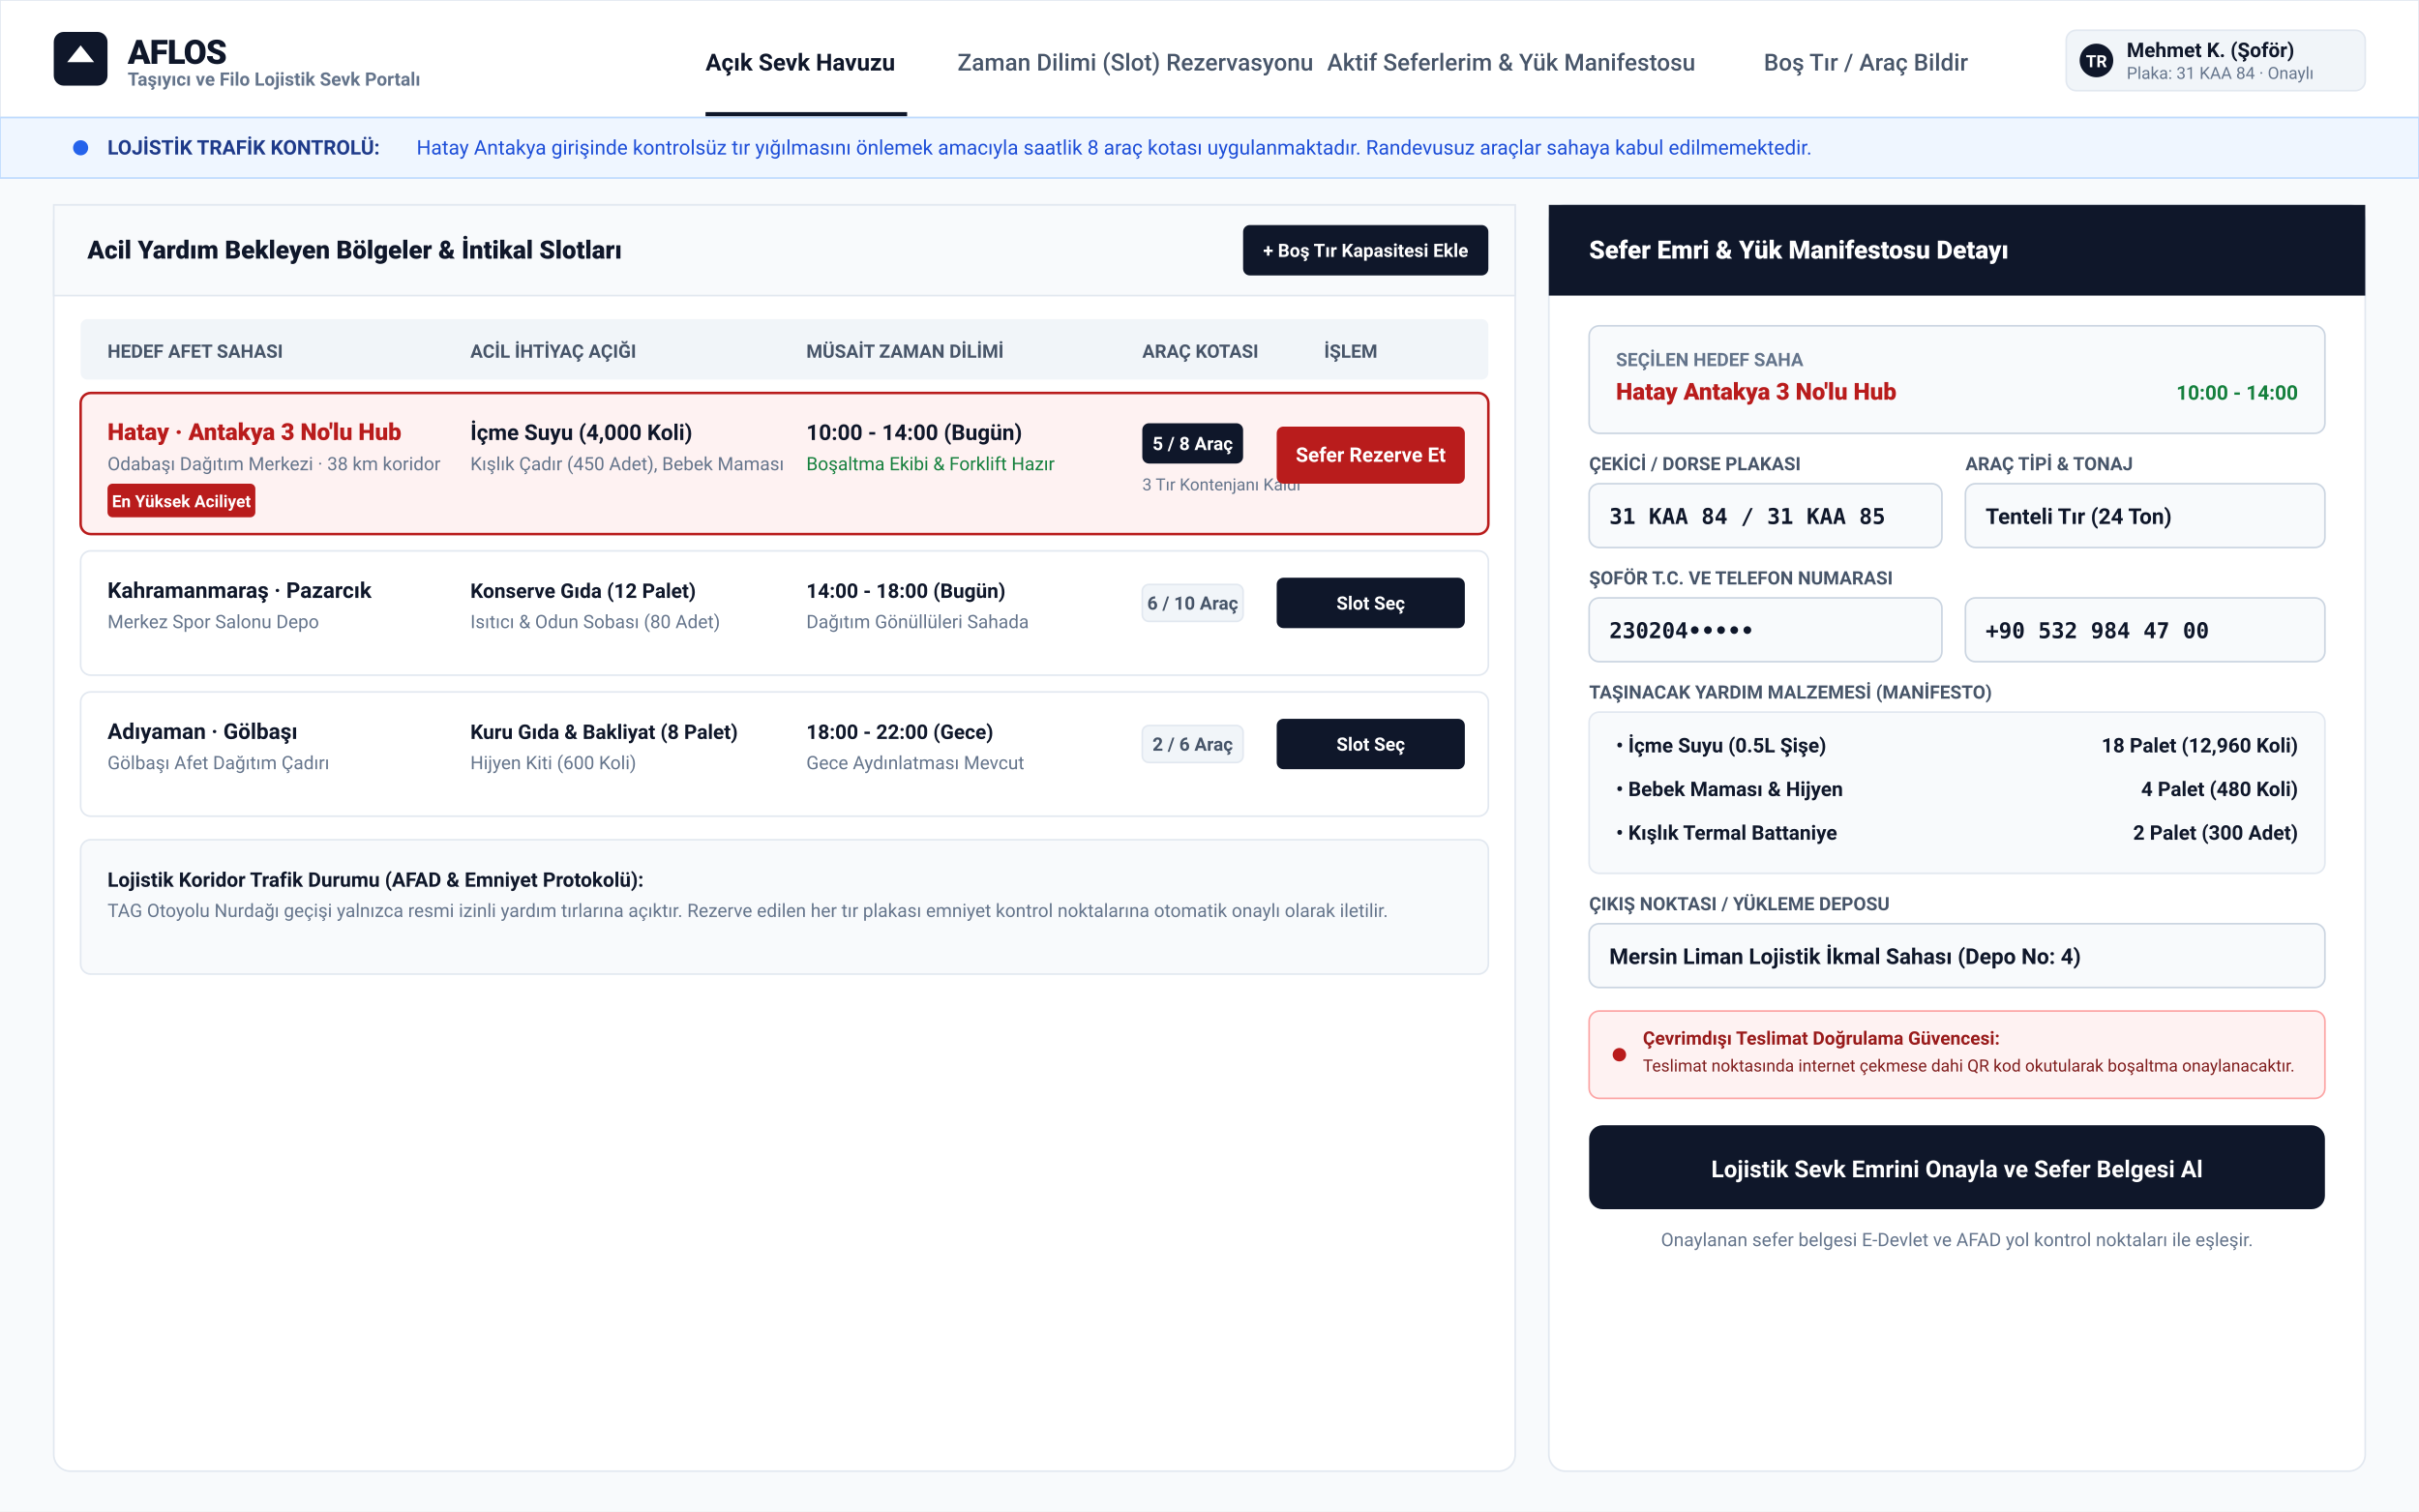
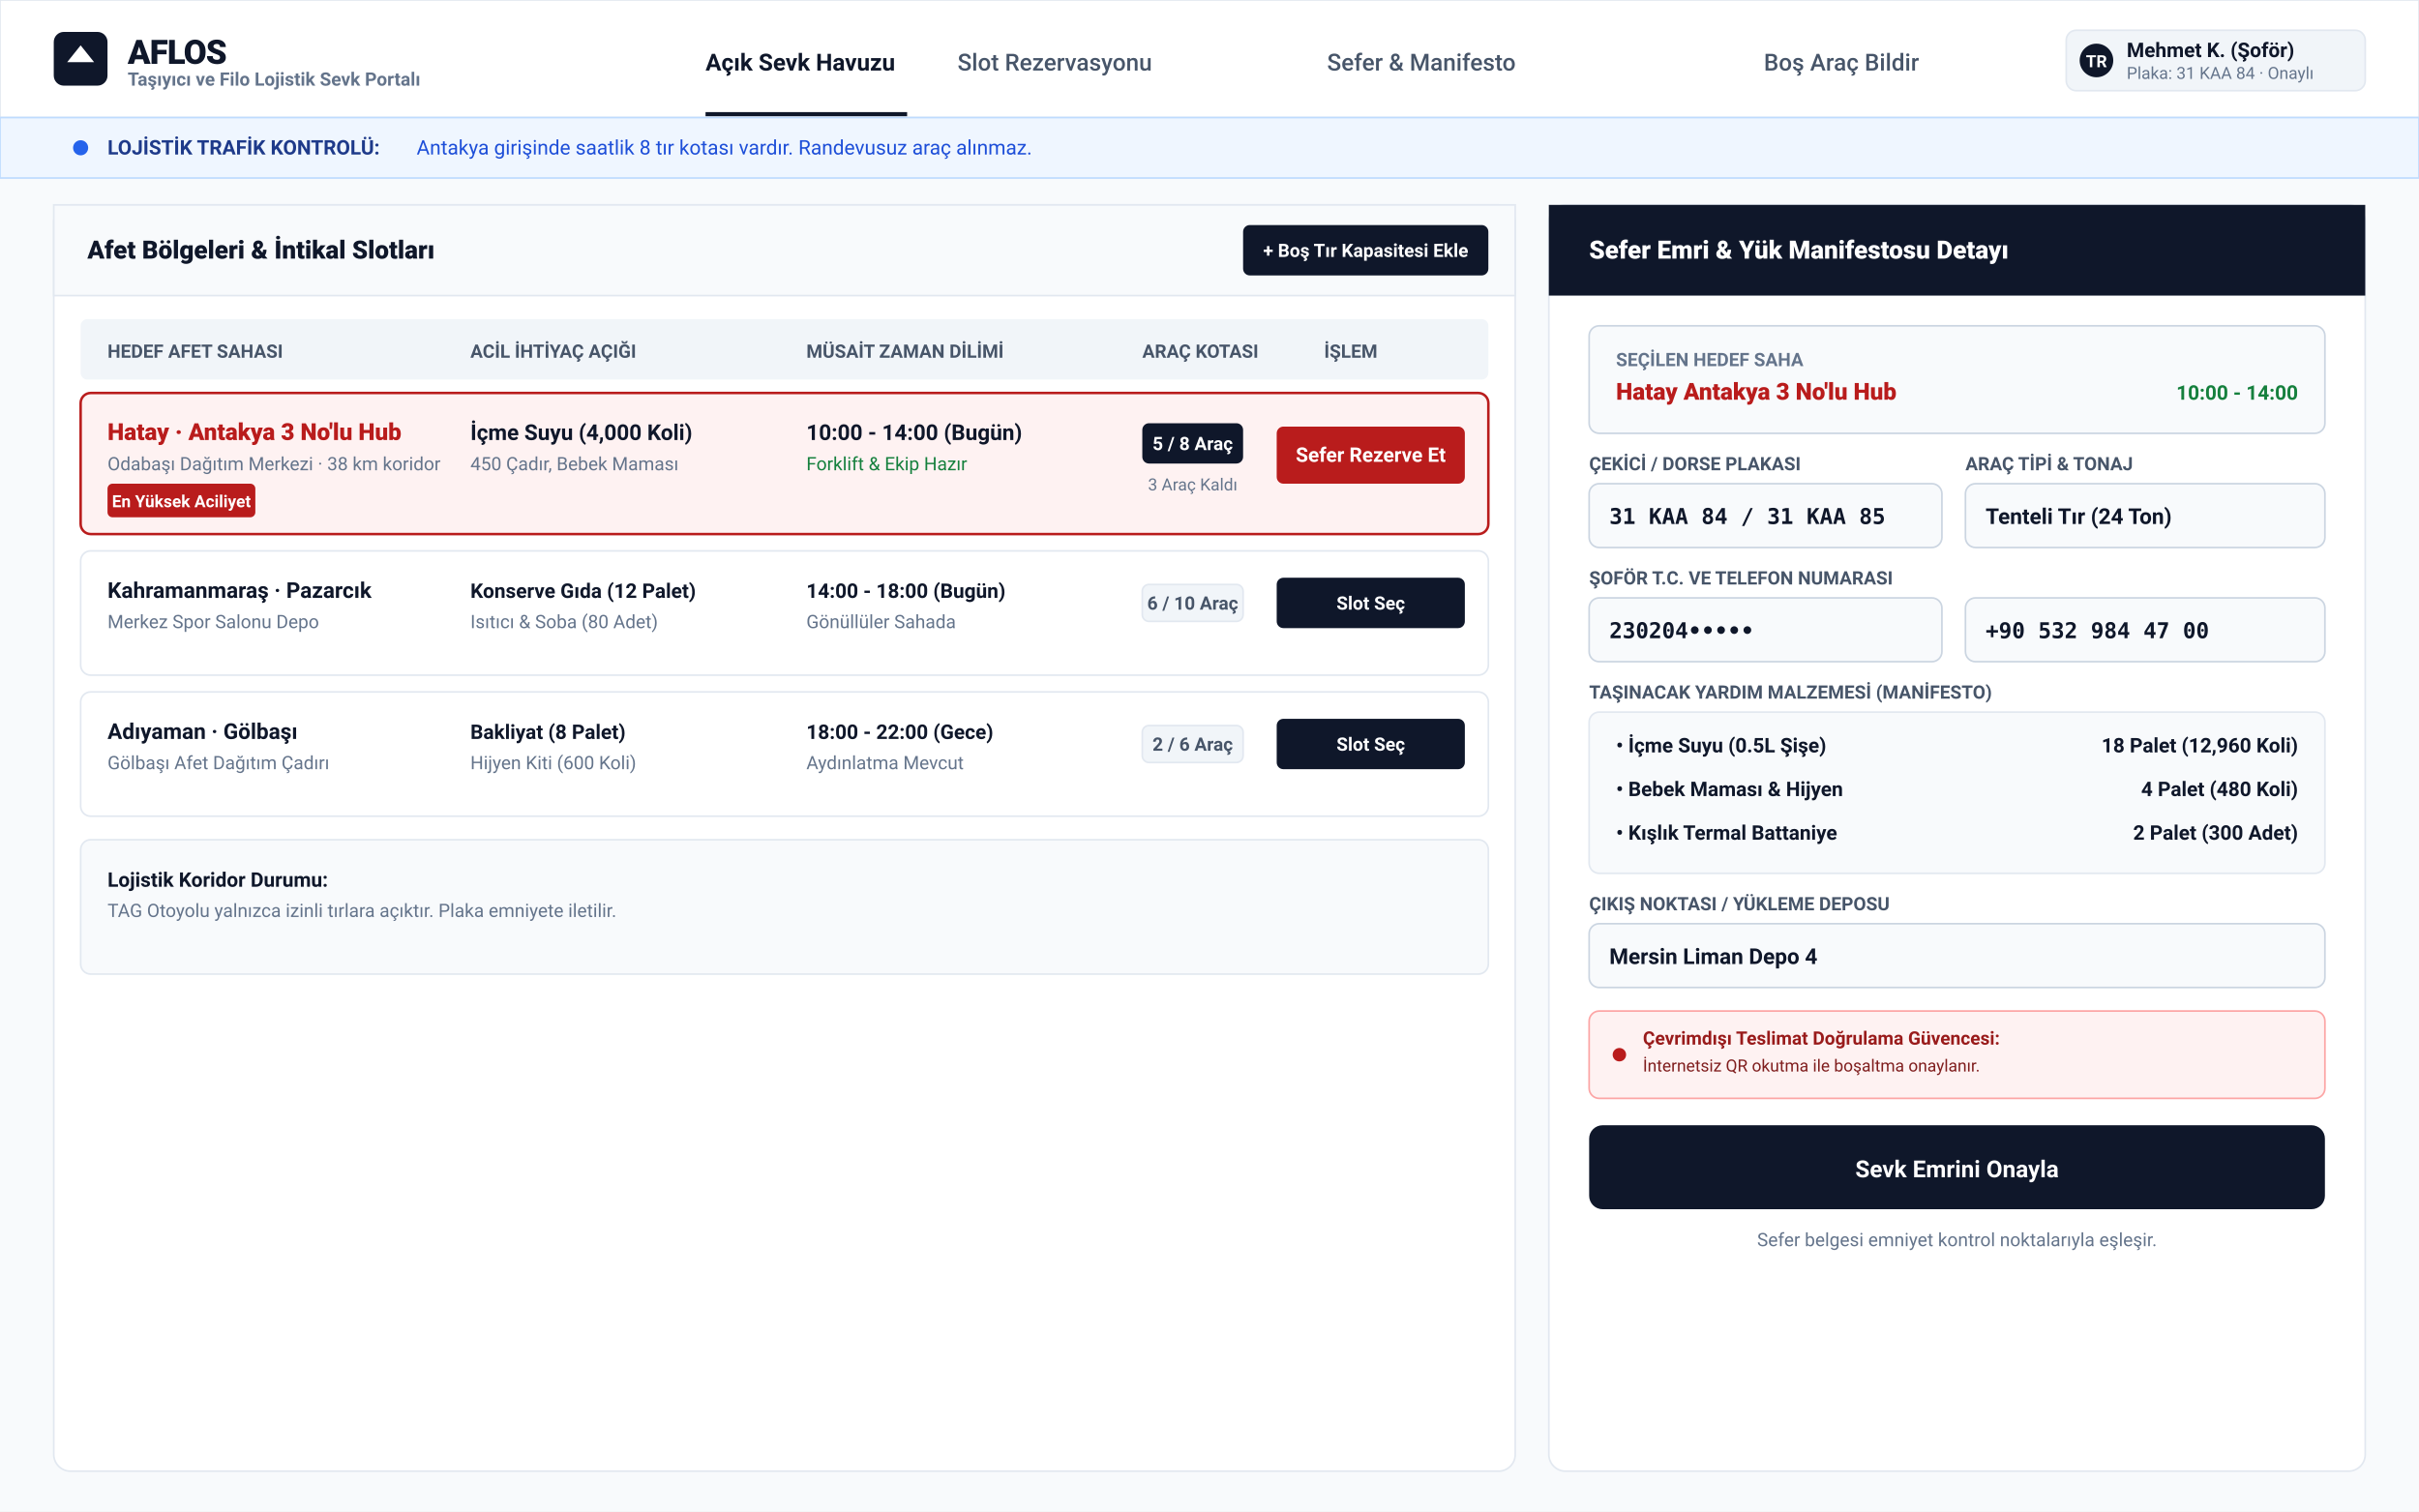
<svg xmlns="http://www.w3.org/2000/svg" viewBox="0 0 1440 900" width="1440" height="900">
  <defs>
    <style>
      .font { font-family: -apple-system, BlinkMacSystemFont, "Segoe UI", Roboto, "Helvetica Neue", Arial, sans-serif; }
      .mono { font-family: ui-monospace, SFMono-Regular, Menlo, Monaco, Consolas, monospace; }
    </style>
  </defs>
  <rect width="1440" height="900" fill="#F8FAFC" />
  <rect width="1440" height="70" fill="#FFFFFF" stroke="#E2E8F0" stroke-width="1" />
  <rect x="32" y="19" width="32" height="32" rx="6" fill="#0F172A" />
  <path d="M 40 37 L 48 27 L 56 37 Z" fill="#FFFFFF" />
  <text x="76" y="38" class="font" font-size="20" font-weight="900" fill="#0F172A" letter-spacing="-0.5">AFLOS</text>
  <text x="76" y="51" class="font" font-size="11" font-weight="600" fill="#64748B">Taşıyıcı ve Filo Lojistik Sevk Portalı</text>
  <text x="420" y="42" class="font" font-size="14" font-weight="700" fill="#0F172A">Açık Sevk Havuzu</text>
  <line x1="420" y1="68" x2="540" y2="68" stroke="#0F172A" stroke-width="2.5" />
-   <text x="570" y="42" class="font" font-size="14" font-weight="500" fill="#475569">Zaman Dilimi (Slot) Rezervasyonu</text>
-   <text x="790" y="42" class="font" font-size="14" font-weight="500" fill="#475569">Aktif Seferlerim &amp; Yük Manifestosu</text>
-   <text x="1050" y="42" class="font" font-size="14" font-weight="500" fill="#475569">Boş Tır / Araç Bildir</text>
+   <text x="570" y="42" class="font" font-size="14" font-weight="500" fill="#475569">Slot Rezervasyonu</text>
+   <text x="790" y="42" class="font" font-size="14" font-weight="500" fill="#475569">Sefer &amp; Manifesto</text>
+   <text x="1050" y="42" class="font" font-size="14" font-weight="500" fill="#475569">Boş Araç Bildir</text>
  <rect x="1230" y="18" width="178" height="36" rx="6" fill="#F1F5F9" stroke="#E2E8F0" stroke-width="1" />
  <circle cx="1248" cy="36" r="10" fill="#0F172A" />
  <text x="1248" y="40" class="font" font-size="10" font-weight="700" fill="#FFF" text-anchor="middle">TR</text>
  <text x="1266" y="34" class="font" font-size="12" font-weight="700" fill="#0F172A">Mehmet K. (Şoför)</text>
  <text x="1266" y="47" class="font" font-size="10" fill="#64748B">Plaka: 31 KAA 84 · Onaylı</text>
  <rect y="70" width="1440" height="36" fill="#EFF6FF" stroke="#BFDBFE" stroke-width="1" />
  <circle cx="48" cy="88" r="4.5" fill="#2563EB" />
  <text x="64" y="92" class="font" font-size="12" font-weight="700" fill="#1E3A8A">LOJİSTİK TRAFİK KONTROLÜ:</text>
-   <text x="248" y="92" class="font" font-size="12" fill="#1D4ED8">Hatay Antakya girişinde kontrolsüz tır yığılmasını önlemek amacıyla saatlik 8 araç kotası uygulanmaktadır. Randevusuz araçlar sahaya kabul edilmemektedir.</text>
+   <text x="248" y="92" class="font" font-size="12" fill="#1D4ED8">Antakya girişinde saatlik 8 tır kotası vardır. Randevusuz araç alınmaz.</text>
  <rect x="32" y="122" width="870" height="754" rx="10" fill="#FFFFFF" stroke="#E2E8F0" stroke-width="1" />
  <rect x="32" y="122" width="870" height="54" rx="10 10 0 0" fill="#F8FAFC" stroke="#E2E8F0" stroke-width="1" />
-   <text x="52" y="154" class="font" font-size="15" font-weight="800" fill="#0F172A">Acil Yardım Bekleyen Bölgeler &amp; İntikal Slotları</text>
+   <text x="52" y="154" class="font" font-size="15" font-weight="800" fill="#0F172A">Afet Bölgeleri &amp; İntikal Slotları</text>
  <rect x="740" y="134" width="146" height="30" rx="4" fill="#0F172A" />
  <text x="813" y="153" class="font" font-size="11" font-weight="700" fill="#FFF" text-anchor="middle">+ Boş Tır Kapasitesi Ekle</text>
  <rect x="48" y="190" width="838" height="36" fill="#F1F5F9" rx="4" />
  <text x="64" y="213" class="font" font-size="11" font-weight="700" fill="#475569">HEDEF AFET SAHASI</text>
  <text x="280" y="213" class="font" font-size="11" font-weight="700" fill="#475569">ACİL İHTİYAÇ AÇIĞI</text>
  <text x="480" y="213" class="font" font-size="11" font-weight="700" fill="#475569">MÜSAİT ZAMAN DİLİMİ</text>
  <text x="680" y="213" class="font" font-size="11" font-weight="700" fill="#475569">ARAÇ KOTASI</text>
  <text x="820" y="213" class="font" font-size="11" font-weight="700" fill="#475569" text-anchor="end">İŞLEM</text>
  <rect x="48" y="234" width="838" height="84" rx="6" fill="#FEF2F2" stroke="#B91C1C" stroke-width="1.5" />
  <text x="64" y="262" class="font" font-size="14" font-weight="800" fill="#B91C1C">Hatay · Antakya 3 No'lu Hub</text>
  <text x="64" y="280" class="font" font-size="11" fill="#64748B">Odabaşı Dağıtım Merkezi · 38 km koridor</text>
  <rect x="64" y="288" width="88" height="20" rx="3" fill="#B91C1C" />
  <text x="108" y="302" class="font" font-size="10" font-weight="700" fill="#FFF" text-anchor="middle">En Yüksek Aciliyet</text>
  <text x="280" y="262" class="font" font-size="13" font-weight="700" fill="#0F172A">İçme Suyu (4,000 Koli)</text>
-   <text x="280" y="280" class="font" font-size="11" fill="#64748B">Kışlık Çadır (450 Adet), Bebek Maması</text>
+   <text x="280" y="280" class="font" font-size="11" fill="#64748B">450 Çadır, Bebek Maması</text>
  <text x="480" y="262" class="font" font-size="13" font-weight="700" fill="#0F172A">10:00 - 14:00 (Bugün)</text>
-   <text x="480" y="280" class="font" font-size="11" fill="#15803D">Boşaltma Ekibi &amp; Forklift Hazır</text>
+   <text x="480" y="280" class="font" font-size="11" fill="#15803D">Forklift &amp; Ekip Hazır</text>
  <rect x="680" y="252" width="60" height="24" rx="4" fill="#0F172A" />
  <text x="710" y="268" class="font" font-size="11" font-weight="700" fill="#FFF" text-anchor="middle">5 / 8 Araç</text>
-   <text x="680" y="292" class="font" font-size="10" fill="#64748B">3 Tır Kontenjanı Kaldı</text>
+   <text x="710" y="292" class="font" font-size="10" fill="#64748B" text-anchor="middle">3 Araç Kaldı</text>
  <rect x="760" y="254" width="112" height="34" rx="4" fill="#B91C1C" />
  <text x="816" y="275" class="font" font-size="12" font-weight="700" fill="#FFF" text-anchor="middle">Sefer Rezerve Et</text>
  <rect x="48" y="328" width="838" height="74" rx="6" fill="#FFFFFF" stroke="#E2E8F0" stroke-width="1" />
  <text x="64" y="356" class="font" font-size="13" font-weight="700" fill="#0F172A">Kahramanmaraş · Pazarcık</text>
  <text x="64" y="374" class="font" font-size="11" fill="#64748B">Merkez Spor Salonu Depo</text>
  <text x="280" y="356" class="font" font-size="12" font-weight="600" fill="#0F172A">Konserve Gıda (12 Palet)</text>
-   <text x="280" y="374" class="font" font-size="11" fill="#64748B">Isıtıcı &amp; Odun Sobası (80 Adet)</text>
+   <text x="280" y="374" class="font" font-size="11" fill="#64748B">Isıtıcı &amp; Soba (80 Adet)</text>
  <text x="480" y="356" class="font" font-size="12" font-weight="600" fill="#0F172A">14:00 - 18:00 (Bugün)</text>
-   <text x="480" y="374" class="font" font-size="11" fill="#64748B">Dağıtım Gönüllüleri Sahada</text>
+   <text x="480" y="374" class="font" font-size="11" fill="#64748B">Gönüllüler Sahada</text>
  <rect x="680" y="348" width="60" height="22" rx="4" fill="#F1F5F9" stroke="#E2E8F0" stroke-width="1" />
  <text x="710" y="363" class="font" font-size="11" font-weight="600" fill="#475569" text-anchor="middle">6 / 10 Araç</text>
  <rect x="760" y="344" width="112" height="30" rx="4" fill="#0F172A" />
  <text x="816" y="363" class="font" font-size="11" font-weight="600" fill="#FFF" text-anchor="middle">Slot Seç</text>
  <rect x="48" y="412" width="838" height="74" rx="6" fill="#FFFFFF" stroke="#E2E8F0" stroke-width="1" />
  <text x="64" y="440" class="font" font-size="13" font-weight="700" fill="#0F172A">Adıyaman · Gölbaşı</text>
  <text x="64" y="458" class="font" font-size="11" fill="#64748B">Gölbaşı Afet Dağıtım Çadırı</text>
-   <text x="280" y="440" class="font" font-size="12" font-weight="600" fill="#0F172A">Kuru Gıda &amp; Bakliyat (8 Palet)</text>
+   <text x="280" y="440" class="font" font-size="12" font-weight="600" fill="#0F172A">Bakliyat (8 Palet)</text>
  <text x="280" y="458" class="font" font-size="11" fill="#64748B">Hijyen Kiti (600 Koli)</text>
  <text x="480" y="440" class="font" font-size="12" font-weight="600" fill="#0F172A">18:00 - 22:00 (Gece)</text>
-   <text x="480" y="458" class="font" font-size="11" fill="#64748B">Gece Aydınlatması Mevcut</text>
+   <text x="480" y="458" class="font" font-size="11" fill="#64748B">Aydınlatma Mevcut</text>
  <rect x="680" y="432" width="60" height="22" rx="4" fill="#F1F5F9" stroke="#E2E8F0" stroke-width="1" />
  <text x="710" y="447" class="font" font-size="11" font-weight="600" fill="#475569" text-anchor="middle">2 / 6 Araç</text>
  <rect x="760" y="428" width="112" height="30" rx="4" fill="#0F172A" />
  <text x="816" y="447" class="font" font-size="11" font-weight="600" fill="#FFF" text-anchor="middle">Slot Seç</text>
  <rect x="48" y="500" width="838" height="80" rx="6" fill="#F8FAFC" stroke="#E2E8F0" stroke-width="1" />
-   <text x="64" y="528" class="font" font-size="12" font-weight="700" fill="#0F172A">Lojistik Koridor Trafik Durumu (AFAD &amp; Emniyet Protokolü):</text>
-   <text x="64" y="546" class="font" font-size="11" fill="#64748B">TAG Otoyolu Nurdağı geçişi yalnızca resmi izinli yardım tırlarına açıktır. Rezerve edilen her tır plakası emniyet kontrol noktalarına otomatik onaylı olarak iletilir.</text>
+   <text x="64" y="528" class="font" font-size="12" font-weight="700" fill="#0F172A">Lojistik Koridor Durumu:</text>
+   <text x="64" y="546" class="font" font-size="11" fill="#64748B">TAG Otoyolu yalnızca izinli tırlara açıktır. Plaka emniyete iletilir.</text>
  <rect x="922" y="122" width="486" height="754" rx="10" fill="#FFFFFF" stroke="#E2E8F0" stroke-width="1" />
  <rect x="922" y="122" width="486" height="54" rx="10 10 0 0" fill="#0F172A" />
  <text x="946" y="154" class="font" font-size="15" font-weight="800" fill="#FFFFFF">Sefer Emri &amp; Yük Manifestosu Detayı</text>
  <rect x="946" y="194" width="438" height="64" rx="6" fill="#F8FAFC" stroke="#CBD5E1" stroke-width="1" />
  <text x="962" y="218" class="font" font-size="11" font-weight="600" fill="#64748B">SEÇİLEN HEDEF SAHA</text>
  <text x="962" y="238" class="font" font-size="14" font-weight="800" fill="#B91C1C">Hatay Antakya 3 No'lu Hub</text>
  <text x="1368" y="238" class="font" font-size="12" font-weight="700" fill="#15803D" text-anchor="end">10:00 - 14:00</text>
  <text x="946" y="280" class="font" font-size="11" font-weight="700" fill="#475569">ÇEKİCİ / DORSE PLAKASI</text>
  <rect x="946" y="288" width="210" height="38" rx="6" fill="#F8FAFC" stroke="#CBD5E1" stroke-width="1" />
  <text x="958" y="312" class="mono" font-size="13" font-weight="700" fill="#0F172A">31 KAA 84 / 31 KAA 85</text>
  <text x="1170" y="280" class="font" font-size="11" font-weight="700" fill="#475569">ARAÇ TİPİ &amp; TONAJ</text>
  <rect x="1170" y="288" width="214" height="38" rx="6" fill="#F8FAFC" stroke="#CBD5E1" stroke-width="1" />
  <text x="1182" y="312" class="font" font-size="13" font-weight="600" fill="#0F172A">Tenteli Tır (24 Ton)</text>
  <text x="946" y="348" class="font" font-size="11" font-weight="700" fill="#475569">ŞOFÖR T.C. VE TELEFON NUMARASI</text>
  <rect x="946" y="356" width="210" height="38" rx="6" fill="#F8FAFC" stroke="#CBD5E1" stroke-width="1" />
  <text x="958" y="380" class="mono" font-size="13" font-weight="600" fill="#0F172A">230204•••••</text>
  <rect x="1170" y="356" width="214" height="38" rx="6" fill="#F8FAFC" stroke="#CBD5E1" stroke-width="1" />
  <text x="1182" y="380" class="mono" font-size="13" font-weight="600" fill="#0F172A">+90 532 984 47 00</text>
  <text x="946" y="416" class="font" font-size="11" font-weight="700" fill="#475569">TAŞINACAK YARDIM MALZEMESİ (MANİFESTO)</text>
  <rect x="946" y="424" width="438" height="96" rx="6" fill="#F8FAFC" stroke="#E2E8F0" stroke-width="1" />
  <text x="962" y="448" class="font" font-size="12" font-weight="700" fill="#0F172A">• İçme Suyu (0.5L Şişe)</text>
  <text x="1368" y="448" class="font" font-size="12" font-weight="700" fill="#0F172A" text-anchor="end">18 Palet (12,960 Koli)</text>
  <text x="962" y="474" class="font" font-size="12" font-weight="700" fill="#0F172A">• Bebek Maması &amp; Hijyen</text>
  <text x="1368" y="474" class="font" font-size="12" font-weight="700" fill="#0F172A" text-anchor="end">4 Palet (480 Koli)</text>
  <text x="962" y="500" class="font" font-size="12" font-weight="700" fill="#0F172A">• Kışlık Termal Battaniye</text>
  <text x="1368" y="500" class="font" font-size="12" font-weight="700" fill="#0F172A" text-anchor="end">2 Palet (300 Adet)</text>
  <text x="946" y="542" class="font" font-size="11" font-weight="700" fill="#475569">ÇIKIŞ NOKTASI / YÜKLEME DEPOSU</text>
  <rect x="946" y="550" width="438" height="38" rx="6" fill="#F8FAFC" stroke="#CBD5E1" stroke-width="1" />
-   <text x="958" y="574" class="font" font-size="13" font-weight="600" fill="#0F172A">Mersin Liman Lojistik İkmal Sahası (Depo No: 4)</text>
+   <text x="958" y="574" class="font" font-size="13" font-weight="600" fill="#0F172A">Mersin Liman Depo 4</text>
  <rect x="946" y="602" width="438" height="52" rx="6" fill="#FEF2F2" stroke="#FCA5A5" stroke-width="1" />
  <circle cx="964" cy="628" r="4" fill="#B91C1C" />
  <text x="978" y="622" class="font" font-size="11" font-weight="700" fill="#991B1B">Çevrimdışı Teslimat Doğrulama Güvencesi:</text>
-   <text x="978" y="638" class="font" font-size="10" fill="#7F1D1D">Teslimat noktasında internet çekmese dahi QR kod okutularak boşaltma onaylanacaktır.</text>
+   <text x="978" y="638" class="font" font-size="10" fill="#7F1D1D">İnternetsiz QR okutma ile boşaltma onaylanır.</text>
  <rect x="946" y="670" width="438" height="50" rx="8" fill="#0F172A" />
-   <text x="1165" y="701" class="font" font-size="14" font-weight="700" fill="#FFFFFF" text-anchor="middle">Lojistik Sevk Emrini Onayla ve Sefer Belgesi Al</text>
-   <text x="1165" y="742" class="font" font-size="11" fill="#64748B" text-anchor="middle">Onaylanan sefer belgesi E-Devlet ve AFAD yol kontrol noktaları ile eşleşir.</text>
+   <text x="1165" y="701" class="font" font-size="14" font-weight="700" fill="#FFFFFF" text-anchor="middle">Sevk Emrini Onayla</text>
+   <text x="1165" y="742" class="font" font-size="11" fill="#64748B" text-anchor="middle">Sefer belgesi emniyet kontrol noktalarıyla eşleşir.</text>
</svg>
